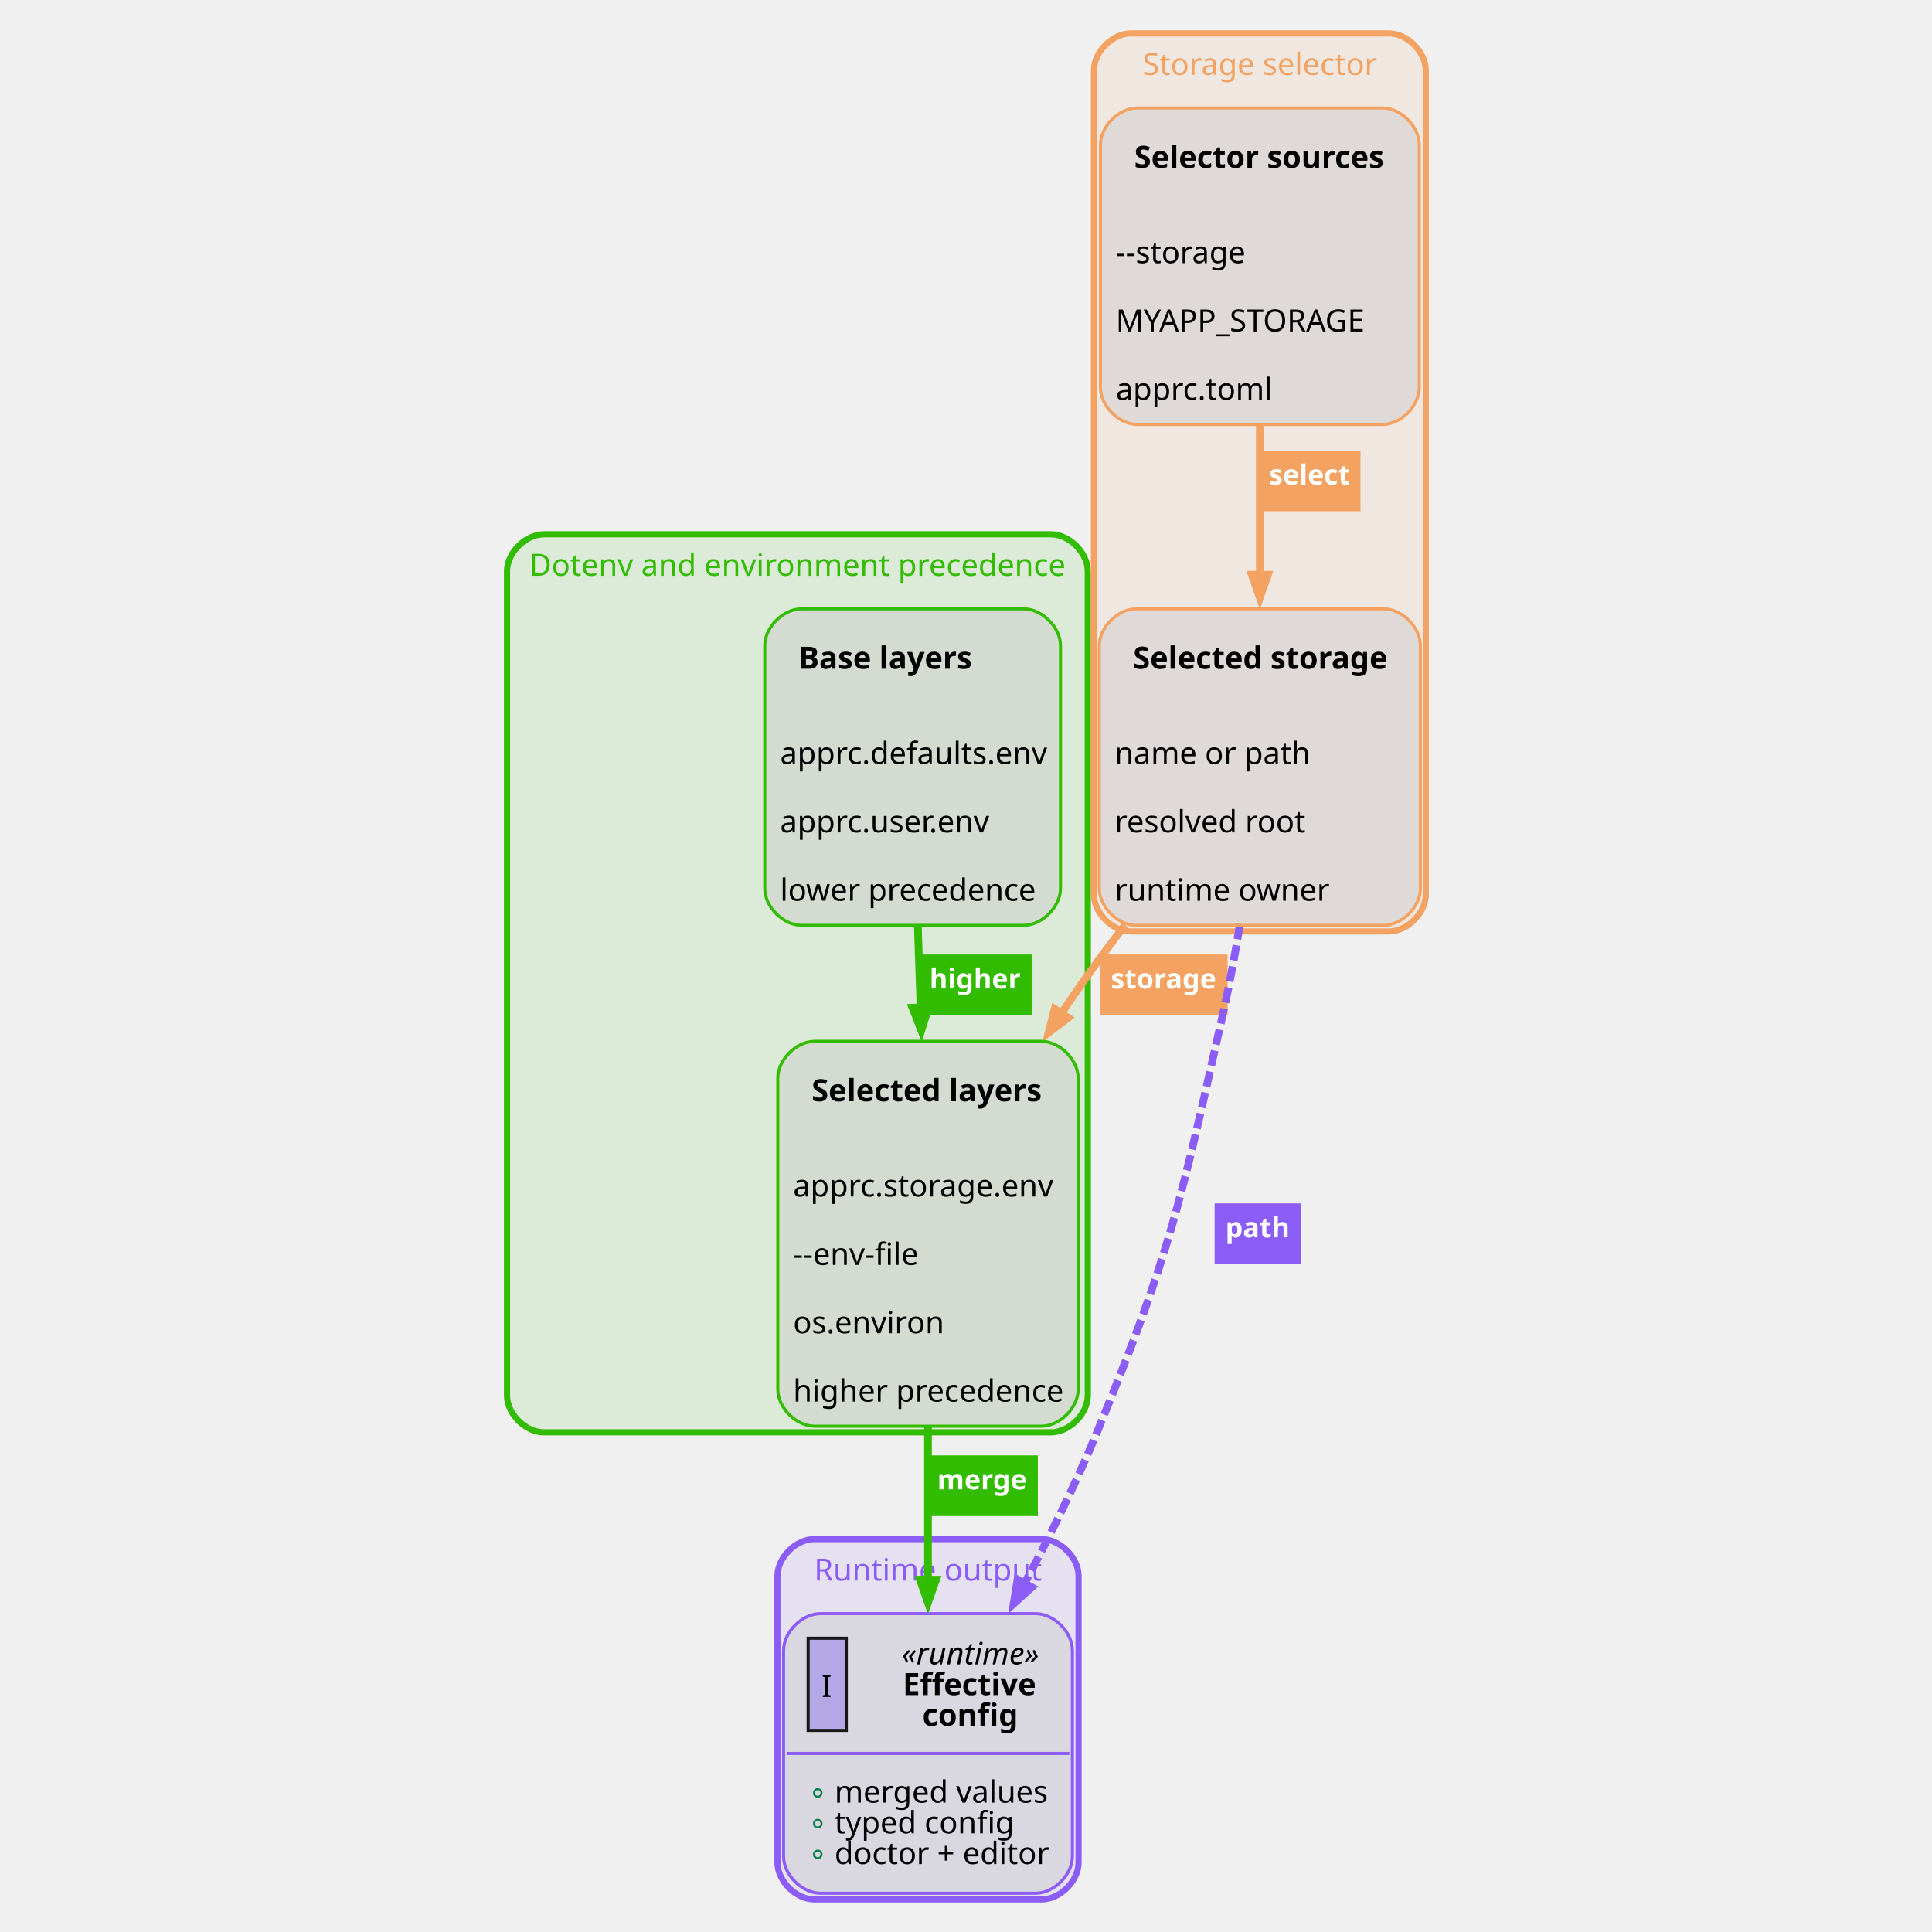
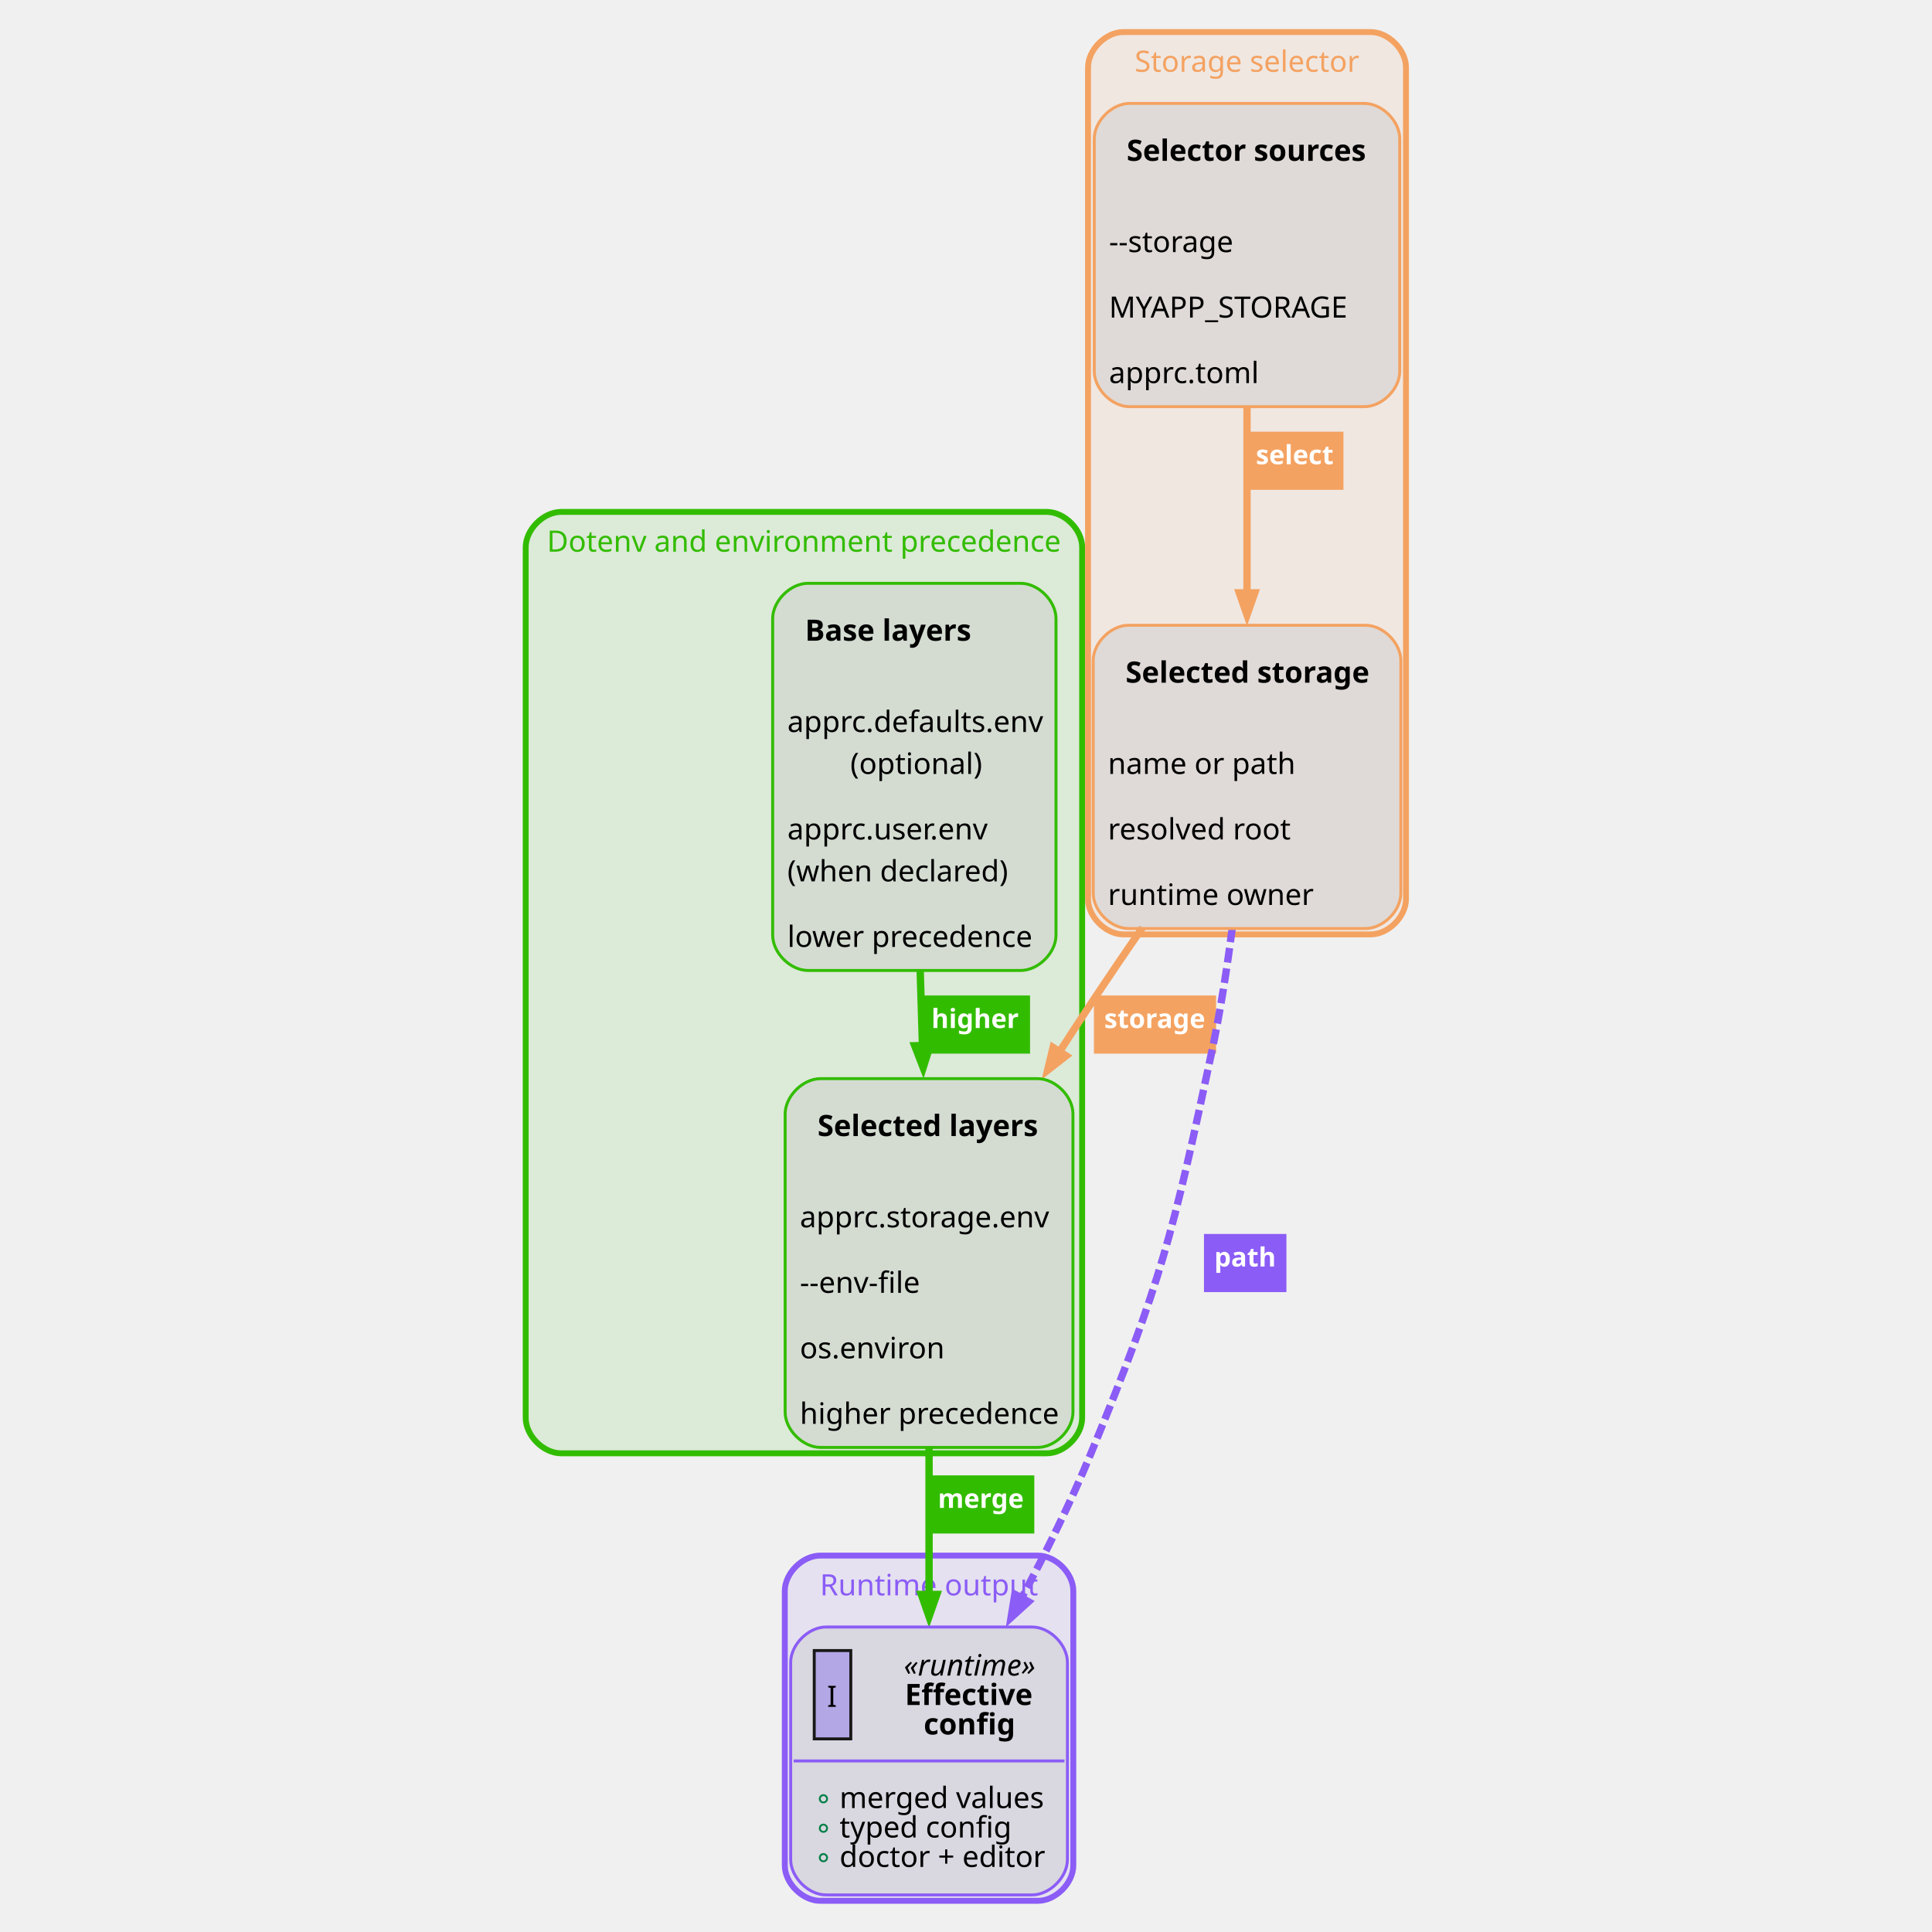
- <svg xmlns="http://www.w3.org/2000/svg" width="900px" height="900px" viewBox="-188.5 0 769 769">
-   <g id="graph0" class="graph" transform="scale(1.22309 1.22309) rotate(0) translate(2.88 626.13)">
+ <svg xmlns="http://www.w3.org/2000/svg" width="900px" height="900px" viewBox="-196.5 0 769 769">
+   <g id="graph0" class="graph" transform="scale(1.17185 1.17185) rotate(0) translate(2.88 653.63)">
    <g id="clust1" class="cluster">
-       <path fill="#32bc00" fill-opacity="0.098" stroke="#32bc00" stroke-width="2" d="M20,-160C20,-160 185,-160 185,-160 191,-160 197,-166 197,-172 197,-172 197,-440.25 197,-440.25 197,-446.25 191,-452.25 185,-452.25 185,-452.25 20,-452.25 20,-452.25 14,-452.25 8,-446.25 8,-440.25 8,-440.25 8,-172 8,-172 8,-166 14,-160 20,-160" />
-       <text xml:space="preserve" text-anchor="middle" x="102.5" y="-438.75" font-family="sans-serif" font-size="10.00" fill="#32bc00">Dotenv and environment precedence</text>
+       <path fill="#32bc00" fill-opacity="0.098" stroke="#32bc00" stroke-width="2" d="M20,-160C20,-160 185,-160 185,-160 191,-160 197,-166 197,-172 197,-172 197,-467.75 197,-467.75 197,-473.75 191,-479.75 185,-479.75 185,-479.75 20,-479.75 20,-479.75 14,-479.75 8,-473.75 8,-467.75 8,-467.75 8,-172 8,-172 8,-166 14,-160 20,-160" />
+       <text xml:space="preserve" text-anchor="middle" x="102.5" y="-466.25" font-family="sans-serif" font-size="10.00" fill="#32bc00">Dotenv and environment precedence</text>
    </g>
    <g id="clust2" class="cluster">
-       <path fill="#f4a261" fill-opacity="0.098" stroke="#f4a261" stroke-width="2" d="M211,-323C211,-323 295,-323 295,-323 301,-323 307,-329 307,-335 307,-335 307,-603.25 307,-603.25 307,-609.25 301,-615.25 295,-615.25 295,-615.25 211,-615.25 211,-615.25 205,-615.25 199,-609.25 199,-603.25 199,-603.25 199,-335 199,-335 199,-329 205,-323 211,-323" />
-       <text xml:space="preserve" text-anchor="middle" x="253" y="-601.75" font-family="sans-serif" font-size="10.00" fill="#f4a261">Storage selector</text>
+       <path fill="#f4a261" fill-opacity="0.098" stroke="#f4a261" stroke-width="2" d="M211,-336.25C211,-336.25 295,-336.25 295,-336.25 301,-336.25 307,-342.25 307,-348.25 307,-348.25 307,-630.75 307,-630.75 307,-636.75 301,-642.75 295,-642.75 295,-642.75 211,-642.75 211,-642.75 205,-642.75 199,-636.75 199,-630.75 199,-630.75 199,-348.25 199,-348.25 199,-342.25 205,-336.25 211,-336.25" />
+       <text xml:space="preserve" text-anchor="middle" x="253" y="-629.25" font-family="sans-serif" font-size="10.00" fill="#f4a261">Storage selector</text>
    </g>
    <g id="clust3" class="cluster">
      <path fill="#8b5cf6" fill-opacity="0.098" stroke="#8b5cf6" stroke-width="2" d="M108,-8C108,-8 182,-8 182,-8 188,-8 194,-14 194,-20 194,-20 194,-113.25 194,-113.25 194,-119.25 188,-125.25 182,-125.25 182,-125.25 108,-125.25 108,-125.25 102,-125.25 96,-119.25 96,-113.25 96,-113.25 96,-20 96,-20 96,-14 102,-8 108,-8" />
      <text xml:space="preserve" text-anchor="middle" x="145" y="-111.75" font-family="sans-serif" font-size="10.00" fill="#8b5cf6">Runtime output</text>
    </g>
    <g id="edge1" class="edge">
-       <path fill="none" stroke="#32bc00" stroke-width="2.5" d="M141.68,-325.18C141.97,-316.47 142.28,-307.27 142.58,-298.11" />
-       <polygon fill="#32bc00" stroke="#32bc00" stroke-width="2.5" points="145.2,-298.37 142.83,-290.79 139.95,-298.19 145.2,-298.37" />
-       <polygon fill="#32bc00" stroke="none" points="142.5,-296.25 142.5,-315 178.5,-315 178.5,-296.25 142.5,-296.25" />
-       <text xml:space="preserve" text-anchor="start" x="145.5" y="-304.45" font-family="sans-serif" font-weight="bold" font-size="9.00" fill="#ffffff">higher</text>
-       <polygon fill="none" stroke="#32bc00" points="142.5,-296.25 142.5,-315 178.5,-315 178.5,-296.25 142.5,-296.25" />
+       <path fill="none" stroke="#32bc00" stroke-width="2.5" d="M141.98,-324.28C142.24,-315.8 142.5,-307.05 142.77,-298.44" />
+       <polygon fill="#32bc00" stroke="#32bc00" stroke-width="2.5" points="145.39,-298.59 143,-291.02 140.14,-298.43 145.39,-298.59" />
+       <polygon fill="#32bc00" stroke="none" points="142.8,-296.25 142.8,-315 178.8,-315 178.8,-296.25 142.8,-296.25" />
+       <text xml:space="preserve" text-anchor="start" x="145.8" y="-304.45" font-family="sans-serif" font-weight="bold" font-size="9.00" fill="#ffffff">higher</text>
+       <polygon fill="none" stroke="#32bc00" points="142.8,-296.25 142.8,-315 178.8,-315 178.8,-296.25 142.8,-296.25" />
    </g>
    <g id="edge2" class="edge">
      <path fill="none" stroke="#32bc00" stroke-width="2.5" d="M145,-162.34C145,-145.77 145,-127.93 145,-111.71" />
      <polygon fill="#32bc00" stroke="#32bc00" stroke-width="2.5" points="147.63,-112.05 145,-104.55 142.38,-112.05 147.63,-112.05" />
      <polygon fill="#32bc00" stroke="none" points="145,-133.25 145,-152 180.25,-152 180.25,-133.25 145,-133.25" />
      <text xml:space="preserve" text-anchor="start" x="148" y="-141.45" font-family="sans-serif" font-weight="bold" font-size="9.00" fill="#ffffff">merge</text>
      <polygon fill="none" stroke="#32bc00" points="145,-133.25 145,-152 180.25,-152 180.25,-133.25 145,-133.25" />
    </g>
    <g id="edge3" class="edge">
-       <path fill="none" stroke="#f4a261" stroke-width="2.5" d="M253,-488C253,-472.42 253,-455.08 253,-438.85" />
-       <polygon fill="#f4a261" stroke="#f4a261" stroke-width="2.5" points="255.63,-439.1 253,-431.6 250.38,-439.1 255.63,-439.1" />
-       <polygon fill="#f4a261" stroke="none" points="253,-460.25 253,-479 285.25,-479 285.25,-460.25 253,-460.25" />
-       <text xml:space="preserve" text-anchor="start" x="256" y="-468.45" font-family="sans-serif" font-weight="bold" font-size="9.00" fill="#ffffff">select</text>
-       <polygon fill="none" stroke="#f4a261" points="253,-460.25 253,-479 285.25,-479 285.25,-460.25 253,-460.25" />
+       <path fill="none" stroke="#f4a261" stroke-width="2.5" d="M253,-515.78C253,-495.89 253,-472.83 253,-451.98" />
+       <polygon fill="#f4a261" stroke="#f4a261" stroke-width="2.5" points="255.63,-452.26 253,-444.76 250.38,-452.26 255.63,-452.26" />
+       <polygon fill="#f4a261" stroke="none" points="253,-487.75 253,-506.5 285.25,-506.5 285.25,-487.75 253,-487.75" />
+       <text xml:space="preserve" text-anchor="start" x="256" y="-495.95" font-family="sans-serif" font-weight="bold" font-size="9.00" fill="#ffffff">select</text>
+       <polygon fill="none" stroke="#f4a261" points="253,-487.75 253,-506.5 285.25,-506.5 285.25,-487.75 253,-487.75" />
    </g>
    <g id="edge4" class="edge">
-       <path fill="none" stroke="#f4a261" stroke-width="2.5" d="M209.19,-325.09C206.54,-321.72 203.95,-318.33 201.5,-315 197.11,-309.04 192.71,-302.74 188.4,-296.36" />
-       <polygon fill="#f4a261" stroke="#f4a261" stroke-width="2.5" points="190.59,-294.92 184.26,-290.13 186.22,-297.82 190.59,-294.92" />
+       <path fill="none" stroke="#f4a261" stroke-width="2.5" d="M217.51,-338.58C212.09,-330.73 206.6,-322.67 201.5,-315 197.47,-308.94 193.34,-302.61 189.22,-296.25" />
+       <polygon fill="#f4a261" stroke="#f4a261" stroke-width="2.5" points="191.54,-295 185.27,-290.11 187.12,-297.83 191.54,-295" />
      <polygon fill="#f4a261" stroke="none" points="201.5,-296.25 201.5,-315 242,-315 242,-296.25 201.5,-296.25" />
      <text xml:space="preserve" text-anchor="start" x="204.5" y="-304.45" font-family="sans-serif" font-weight="bold" font-size="9.00" fill="#ffffff">storage</text>
      <polygon fill="none" stroke="#f4a261" points="201.5,-296.25 201.5,-315 242,-315 242,-296.25 201.5,-296.25" />
    </g>
    <g id="edge5" class="edge">
-       <path fill="none" stroke="#8b5cf6" stroke-width="2.5" stroke-dasharray="5,2" d="M246.52,-325.41C244.95,-315.69 243.11,-305.62 241,-296.25 227.12,-234.55 224.06,-218.48 200,-160 193.2,-143.48 184.6,-126.12 176.23,-110.44" />
+       <path fill="none" stroke="#8b5cf6" stroke-width="2.5" stroke-dasharray="5,2" d="M248.01,-338.57C246.22,-324.78 243.91,-309.87 241,-296.25 227.78,-234.41 224.06,-218.48 200,-160 193.2,-143.48 184.6,-126.12 176.23,-110.44" />
      <polygon fill="#8b5cf6" stroke="#8b5cf6" stroke-width="2.5" points="178.75,-109.58 172.87,-104.24 174.14,-112.09 178.75,-109.58" />
-       <polygon fill="#8b5cf6" stroke="none" points="238.78,-215.25 238.78,-234 265.78,-234 265.78,-215.25 238.78,-215.25" />
-       <text xml:space="preserve" text-anchor="start" x="241.78" y="-223.45" font-family="sans-serif" font-weight="bold" font-size="9.00" fill="#ffffff">path</text>
-       <polygon fill="none" stroke="#8b5cf6" points="238.78,-215.25 238.78,-234 265.78,-234 265.78,-215.25 238.78,-215.25" />
+       <polygon fill="#8b5cf6" stroke="none" points="238.88,-215.25 238.88,-234 265.88,-234 265.88,-215.25 238.88,-215.25" />
+       <text xml:space="preserve" text-anchor="start" x="241.88" y="-223.45" font-family="sans-serif" font-weight="bold" font-size="9.00" fill="#ffffff">path</text>
+       <polygon fill="none" stroke="#8b5cf6" points="238.88,-215.25 238.88,-234 265.88,-234 265.88,-215.25 238.88,-215.25" />
    </g>
    <g id="node1" class="node">
-       <path fill="#cccccc" fill-opacity="0.467" stroke="none" d="M103.88,-325C103.88,-325 176.12,-325 176.12,-325 182.12,-325 188.12,-331 188.12,-337 188.12,-337 188.12,-416 188.12,-416 188.12,-422 182.12,-428 176.12,-428 176.12,-428 103.88,-428 103.88,-428 97.88,-428 91.88,-422 91.88,-416 91.88,-416 91.88,-337 91.88,-337 91.88,-331 97.88,-325 103.88,-325" />
-       <text xml:space="preserve" text-anchor="start" x="102.88" y="-408.5" font-family="sans-serif" font-weight="bold" font-size="10.00">Base layers</text>
-       <text xml:space="preserve" text-anchor="start" x="96.88" y="-377.5" font-family="sans-serif" font-size="10.00">apprc.defaults.env</text>
-       <text xml:space="preserve" text-anchor="start" x="96.88" y="-355.25" font-family="sans-serif" font-size="10.00">apprc.user.env</text>
-       <text xml:space="preserve" text-anchor="start" x="96.88" y="-333" font-family="sans-serif" font-size="10.00">lower precedence</text>
-       <path fill="none" stroke="#32bc00" d="M103.88,-325C103.88,-325 176.12,-325 176.12,-325 182.12,-325 188.12,-331 188.12,-337 188.12,-337 188.12,-416 188.12,-416 188.12,-422 182.12,-428 176.12,-428 176.12,-428 103.88,-428 103.88,-428 97.88,-428 91.88,-422 91.88,-416 91.88,-416 91.88,-337 91.88,-337 91.88,-331 97.88,-325 103.88,-325" />
+       <path fill="#cccccc" fill-opacity="0.467" stroke="none" d="M103.88,-324C103.88,-324 176.12,-324 176.12,-324 182.12,-324 188.12,-330 188.12,-336 188.12,-336 188.12,-443.5 188.12,-443.5 188.12,-449.5 182.12,-455.5 176.12,-455.5 176.12,-455.5 103.88,-455.5 103.88,-455.5 97.88,-455.5 91.88,-449.5 91.88,-443.5 91.88,-443.5 91.88,-336 91.88,-336 91.88,-330 97.88,-324 103.88,-324" />
+       <text xml:space="preserve" text-anchor="start" x="102.88" y="-436" font-family="sans-serif" font-weight="bold" font-size="10.00">Base layers</text>
+       <text xml:space="preserve" text-anchor="start" x="96.88" y="-405" font-family="sans-serif" font-size="10.00">apprc.defaults.env</text>
+       <text xml:space="preserve" text-anchor="start" x="118.25" y="-390.75" font-family="sans-serif" font-size="10.00">(optional)</text>
+       <text xml:space="preserve" text-anchor="start" x="96.88" y="-368.5" font-family="sans-serif" font-size="10.00">apprc.user.env</text>
+       <text xml:space="preserve" text-anchor="start" x="96.88" y="-354.25" font-family="sans-serif" font-size="10.00">(when declared)</text>
+       <text xml:space="preserve" text-anchor="start" x="96.88" y="-332" font-family="sans-serif" font-size="10.00">lower precedence</text>
+       <path fill="none" stroke="#32bc00" d="M103.88,-324C103.88,-324 176.12,-324 176.12,-324 182.12,-324 188.12,-330 188.12,-336 188.12,-336 188.12,-443.5 188.12,-443.5 188.12,-449.5 182.12,-455.5 176.12,-455.5 176.12,-455.5 103.88,-455.5 103.88,-455.5 97.88,-455.5 91.88,-449.5 91.88,-443.5 91.88,-443.5 91.88,-336 91.88,-336 91.88,-330 97.88,-324 103.88,-324" />
    </g>
    <g id="node2" class="node">
      <path fill="#cccccc" fill-opacity="0.467" stroke="none" d="M108.12,-162C108.12,-162 181.88,-162 181.88,-162 187.88,-162 193.88,-168 193.88,-174 193.88,-174 193.88,-275.25 193.88,-275.25 193.88,-281.25 187.88,-287.25 181.88,-287.25 181.88,-287.25 108.12,-287.25 108.12,-287.25 102.12,-287.25 96.12,-281.25 96.12,-275.25 96.12,-275.25 96.12,-174 96.12,-174 96.12,-168 102.12,-162 108.12,-162" />
      <text xml:space="preserve" text-anchor="start" x="107.12" y="-267.75" font-family="sans-serif" font-weight="bold" font-size="10.00">Selected layers</text>
      <text xml:space="preserve" text-anchor="start" x="101.12" y="-236.75" font-family="sans-serif" font-size="10.00">apprc.storage.env</text>
      <text xml:space="preserve" text-anchor="start" x="101.12" y="-214.5" font-family="sans-serif" font-size="10.00">--env-file</text>
      <text xml:space="preserve" text-anchor="start" x="101.12" y="-192.25" font-family="sans-serif" font-size="10.00">os.environ</text>
      <text xml:space="preserve" text-anchor="start" x="101.12" y="-170" font-family="sans-serif" font-size="10.00">higher precedence</text>
      <path fill="none" stroke="#32bc00" d="M108.12,-162C108.12,-162 181.88,-162 181.88,-162 187.88,-162 193.88,-168 193.88,-174 193.88,-174 193.88,-275.25 193.88,-275.25 193.88,-281.25 187.88,-287.25 181.88,-287.25 181.88,-287.25 108.12,-287.25 108.12,-287.25 102.12,-287.25 96.12,-281.25 96.12,-275.25 96.12,-275.25 96.12,-174 96.12,-174 96.12,-168 102.12,-162 108.12,-162" />
    </g>
    <g id="node3" class="node">
-       <path fill="#cccccc" fill-opacity="0.467" stroke="none" d="M213.12,-488C213.12,-488 292.88,-488 292.88,-488 298.88,-488 304.88,-494 304.88,-500 304.88,-500 304.88,-579 304.88,-579 304.88,-585 298.88,-591 292.88,-591 292.88,-591 213.12,-591 213.12,-591 207.12,-591 201.12,-585 201.12,-579 201.12,-579 201.12,-500 201.12,-500 201.12,-494 207.12,-488 213.12,-488" />
-       <text xml:space="preserve" text-anchor="start" x="212.12" y="-571.5" font-family="sans-serif" font-weight="bold" font-size="10.00">Selector sources</text>
-       <text xml:space="preserve" text-anchor="start" x="206.12" y="-540.5" font-family="sans-serif" font-size="10.00">--storage</text>
-       <text xml:space="preserve" text-anchor="start" x="206.12" y="-518.25" font-family="sans-serif" font-size="10.00">MYAPP_STORAGE</text>
-       <text xml:space="preserve" text-anchor="start" x="206.12" y="-496" font-family="sans-serif" font-size="10.00">apprc.toml</text>
-       <path fill="none" stroke="#f4a261" d="M213.12,-488C213.12,-488 292.88,-488 292.88,-488 298.88,-488 304.88,-494 304.88,-500 304.88,-500 304.88,-579 304.88,-579 304.88,-585 298.88,-591 292.88,-591 292.88,-591 213.12,-591 213.12,-591 207.12,-591 201.12,-585 201.12,-579 201.12,-579 201.12,-500 201.12,-500 201.12,-494 207.12,-488 213.12,-488" />
+       <path fill="#cccccc" fill-opacity="0.467" stroke="none" d="M213.12,-515.5C213.12,-515.5 292.88,-515.5 292.88,-515.5 298.88,-515.5 304.88,-521.5 304.88,-527.5 304.88,-527.5 304.88,-606.5 304.88,-606.5 304.88,-612.5 298.88,-618.5 292.88,-618.5 292.88,-618.5 213.12,-618.5 213.12,-618.5 207.12,-618.5 201.12,-612.5 201.12,-606.5 201.12,-606.5 201.12,-527.5 201.12,-527.5 201.12,-521.5 207.12,-515.5 213.12,-515.5" />
+       <text xml:space="preserve" text-anchor="start" x="212.12" y="-599" font-family="sans-serif" font-weight="bold" font-size="10.00">Selector sources</text>
+       <text xml:space="preserve" text-anchor="start" x="206.12" y="-568" font-family="sans-serif" font-size="10.00">--storage</text>
+       <text xml:space="preserve" text-anchor="start" x="206.12" y="-545.75" font-family="sans-serif" font-size="10.00">MYAPP_STORAGE</text>
+       <text xml:space="preserve" text-anchor="start" x="206.12" y="-523.5" font-family="sans-serif" font-size="10.00">apprc.toml</text>
+       <path fill="none" stroke="#f4a261" d="M213.12,-515.5C213.12,-515.5 292.88,-515.5 292.88,-515.5 298.88,-515.5 304.88,-521.5 304.88,-527.5 304.88,-527.5 304.88,-606.5 304.88,-606.5 304.88,-612.5 298.88,-618.5 292.88,-618.5 292.88,-618.5 213.12,-618.5 213.12,-618.5 207.12,-618.5 201.12,-612.5 201.12,-606.5 201.12,-606.5 201.12,-527.5 201.12,-527.5 201.12,-521.5 207.12,-515.5 213.12,-515.5" />
    </g>
    <g id="node4" class="node">
-       <path fill="#cccccc" fill-opacity="0.467" stroke="none" d="M212.75,-325C212.75,-325 293.25,-325 293.25,-325 299.25,-325 305.25,-331 305.25,-337 305.25,-337 305.25,-416 305.25,-416 305.25,-422 299.25,-428 293.25,-428 293.25,-428 212.75,-428 212.75,-428 206.75,-428 200.75,-422 200.75,-416 200.75,-416 200.75,-337 200.75,-337 200.75,-331 206.75,-325 212.75,-325" />
-       <text xml:space="preserve" text-anchor="start" x="211.75" y="-408.5" font-family="sans-serif" font-weight="bold" font-size="10.00">Selected storage</text>
-       <text xml:space="preserve" text-anchor="start" x="205.75" y="-377.5" font-family="sans-serif" font-size="10.00">name or path</text>
-       <text xml:space="preserve" text-anchor="start" x="205.75" y="-355.25" font-family="sans-serif" font-size="10.00">resolved root</text>
-       <text xml:space="preserve" text-anchor="start" x="205.75" y="-333" font-family="sans-serif" font-size="10.00">runtime owner</text>
-       <path fill="none" stroke="#f4a261" d="M212.75,-325C212.75,-325 293.25,-325 293.25,-325 299.25,-325 305.25,-331 305.25,-337 305.25,-337 305.25,-416 305.25,-416 305.25,-422 299.25,-428 293.25,-428 293.25,-428 212.75,-428 212.75,-428 206.75,-428 200.75,-422 200.75,-416 200.75,-416 200.75,-337 200.75,-337 200.75,-331 206.75,-325 212.75,-325" />
+       <path fill="#cccccc" fill-opacity="0.467" stroke="none" d="M212.75,-338.25C212.75,-338.25 293.25,-338.25 293.25,-338.25 299.25,-338.25 305.25,-344.25 305.25,-350.25 305.25,-350.25 305.25,-429.25 305.25,-429.25 305.25,-435.25 299.25,-441.25 293.25,-441.25 293.25,-441.25 212.75,-441.25 212.75,-441.25 206.75,-441.25 200.75,-435.25 200.75,-429.25 200.75,-429.25 200.75,-350.25 200.75,-350.25 200.75,-344.25 206.75,-338.25 212.75,-338.25" />
+       <text xml:space="preserve" text-anchor="start" x="211.75" y="-421.75" font-family="sans-serif" font-weight="bold" font-size="10.00">Selected storage</text>
+       <text xml:space="preserve" text-anchor="start" x="205.75" y="-390.75" font-family="sans-serif" font-size="10.00">name or path</text>
+       <text xml:space="preserve" text-anchor="start" x="205.75" y="-368.5" font-family="sans-serif" font-size="10.00">resolved root</text>
+       <text xml:space="preserve" text-anchor="start" x="205.75" y="-346.25" font-family="sans-serif" font-size="10.00">runtime owner</text>
+       <path fill="none" stroke="#f4a261" d="M212.75,-338.25C212.75,-338.25 293.25,-338.25 293.25,-338.25 299.25,-338.25 305.25,-344.25 305.25,-350.25 305.25,-350.25 305.25,-429.25 305.25,-429.25 305.25,-435.25 299.25,-441.25 293.25,-441.25 293.25,-441.25 212.75,-441.25 212.75,-441.25 206.75,-441.25 200.75,-435.25 200.75,-429.25 200.75,-429.25 200.75,-350.25 200.75,-350.25 200.75,-344.25 206.75,-338.25 212.75,-338.25" />
    </g>
    <g id="node5" class="node">
      <path fill="#cccccc" fill-opacity="0.467" stroke="none" d="M110,-10C110,-10 180,-10 180,-10 186,-10 192,-16 192,-22 192,-22 192,-89 192,-89 192,-95 186,-101 180,-101 180,-101 110,-101 110,-101 104,-101 98,-95 98,-89 98,-89 98,-22 98,-22 98,-16 104,-10 110,-10" />
      <polygon fill="#b4a7e5" stroke="none" points="106,-63 106,-93 118.42,-93 118.42,-63 106,-63" />
      <polygon fill="none" stroke="#181818" points="106,-63 106,-93 118.42,-93 118.42,-63 106,-63" />
      <text xml:space="preserve" text-anchor="start" x="110.33" y="-73.88" font-family="sans-serif" font-size="10.00">I</text>
      <text xml:space="preserve" text-anchor="start" x="136.42" y="-84.5" font-family="sans-serif" font-style="italic" font-size="10.00">«runtime»</text>
      <text xml:space="preserve" text-anchor="start" x="136.79" y="-74.5" font-family="sans-serif" font-weight="bold" font-size="10.00">Effective</text>
      <text xml:space="preserve" text-anchor="start" x="143.17" y="-64.5" font-family="sans-serif" font-weight="bold" font-size="10.00">config</text>
      <polygon fill="#8b5cf6" stroke="none" points="99,-55 99,-56 191,-56 191,-55 99,-55" />
      <text xml:space="preserve" text-anchor="start" x="106" y="-39.5" font-family="sans-serif" font-size="10.00" fill="#038048">∘</text>
      <text xml:space="preserve" text-anchor="start" x="112" y="-39.5" font-family="sans-serif" font-size="10.00"> merged values</text>
      <text xml:space="preserve" text-anchor="start" x="106" y="-29.5" font-family="sans-serif" font-size="10.00" fill="#038048">∘</text>
      <text xml:space="preserve" text-anchor="start" x="112" y="-29.5" font-family="sans-serif" font-size="10.00"> typed config</text>
      <text xml:space="preserve" text-anchor="start" x="106" y="-19.5" font-family="sans-serif" font-size="10.00" fill="#038048">∘</text>
      <text xml:space="preserve" text-anchor="start" x="112" y="-19.5" font-family="sans-serif" font-size="10.00"> doctor + editor</text>
      <path fill="none" stroke="#8b5cf6" d="M110,-10C110,-10 180,-10 180,-10 186,-10 192,-16 192,-22 192,-22 192,-89 192,-89 192,-95 186,-101 180,-101 180,-101 110,-101 110,-101 104,-101 98,-95 98,-89 98,-89 98,-22 98,-22 98,-16 104,-10 110,-10" />
    </g>
  </g>
</svg>
